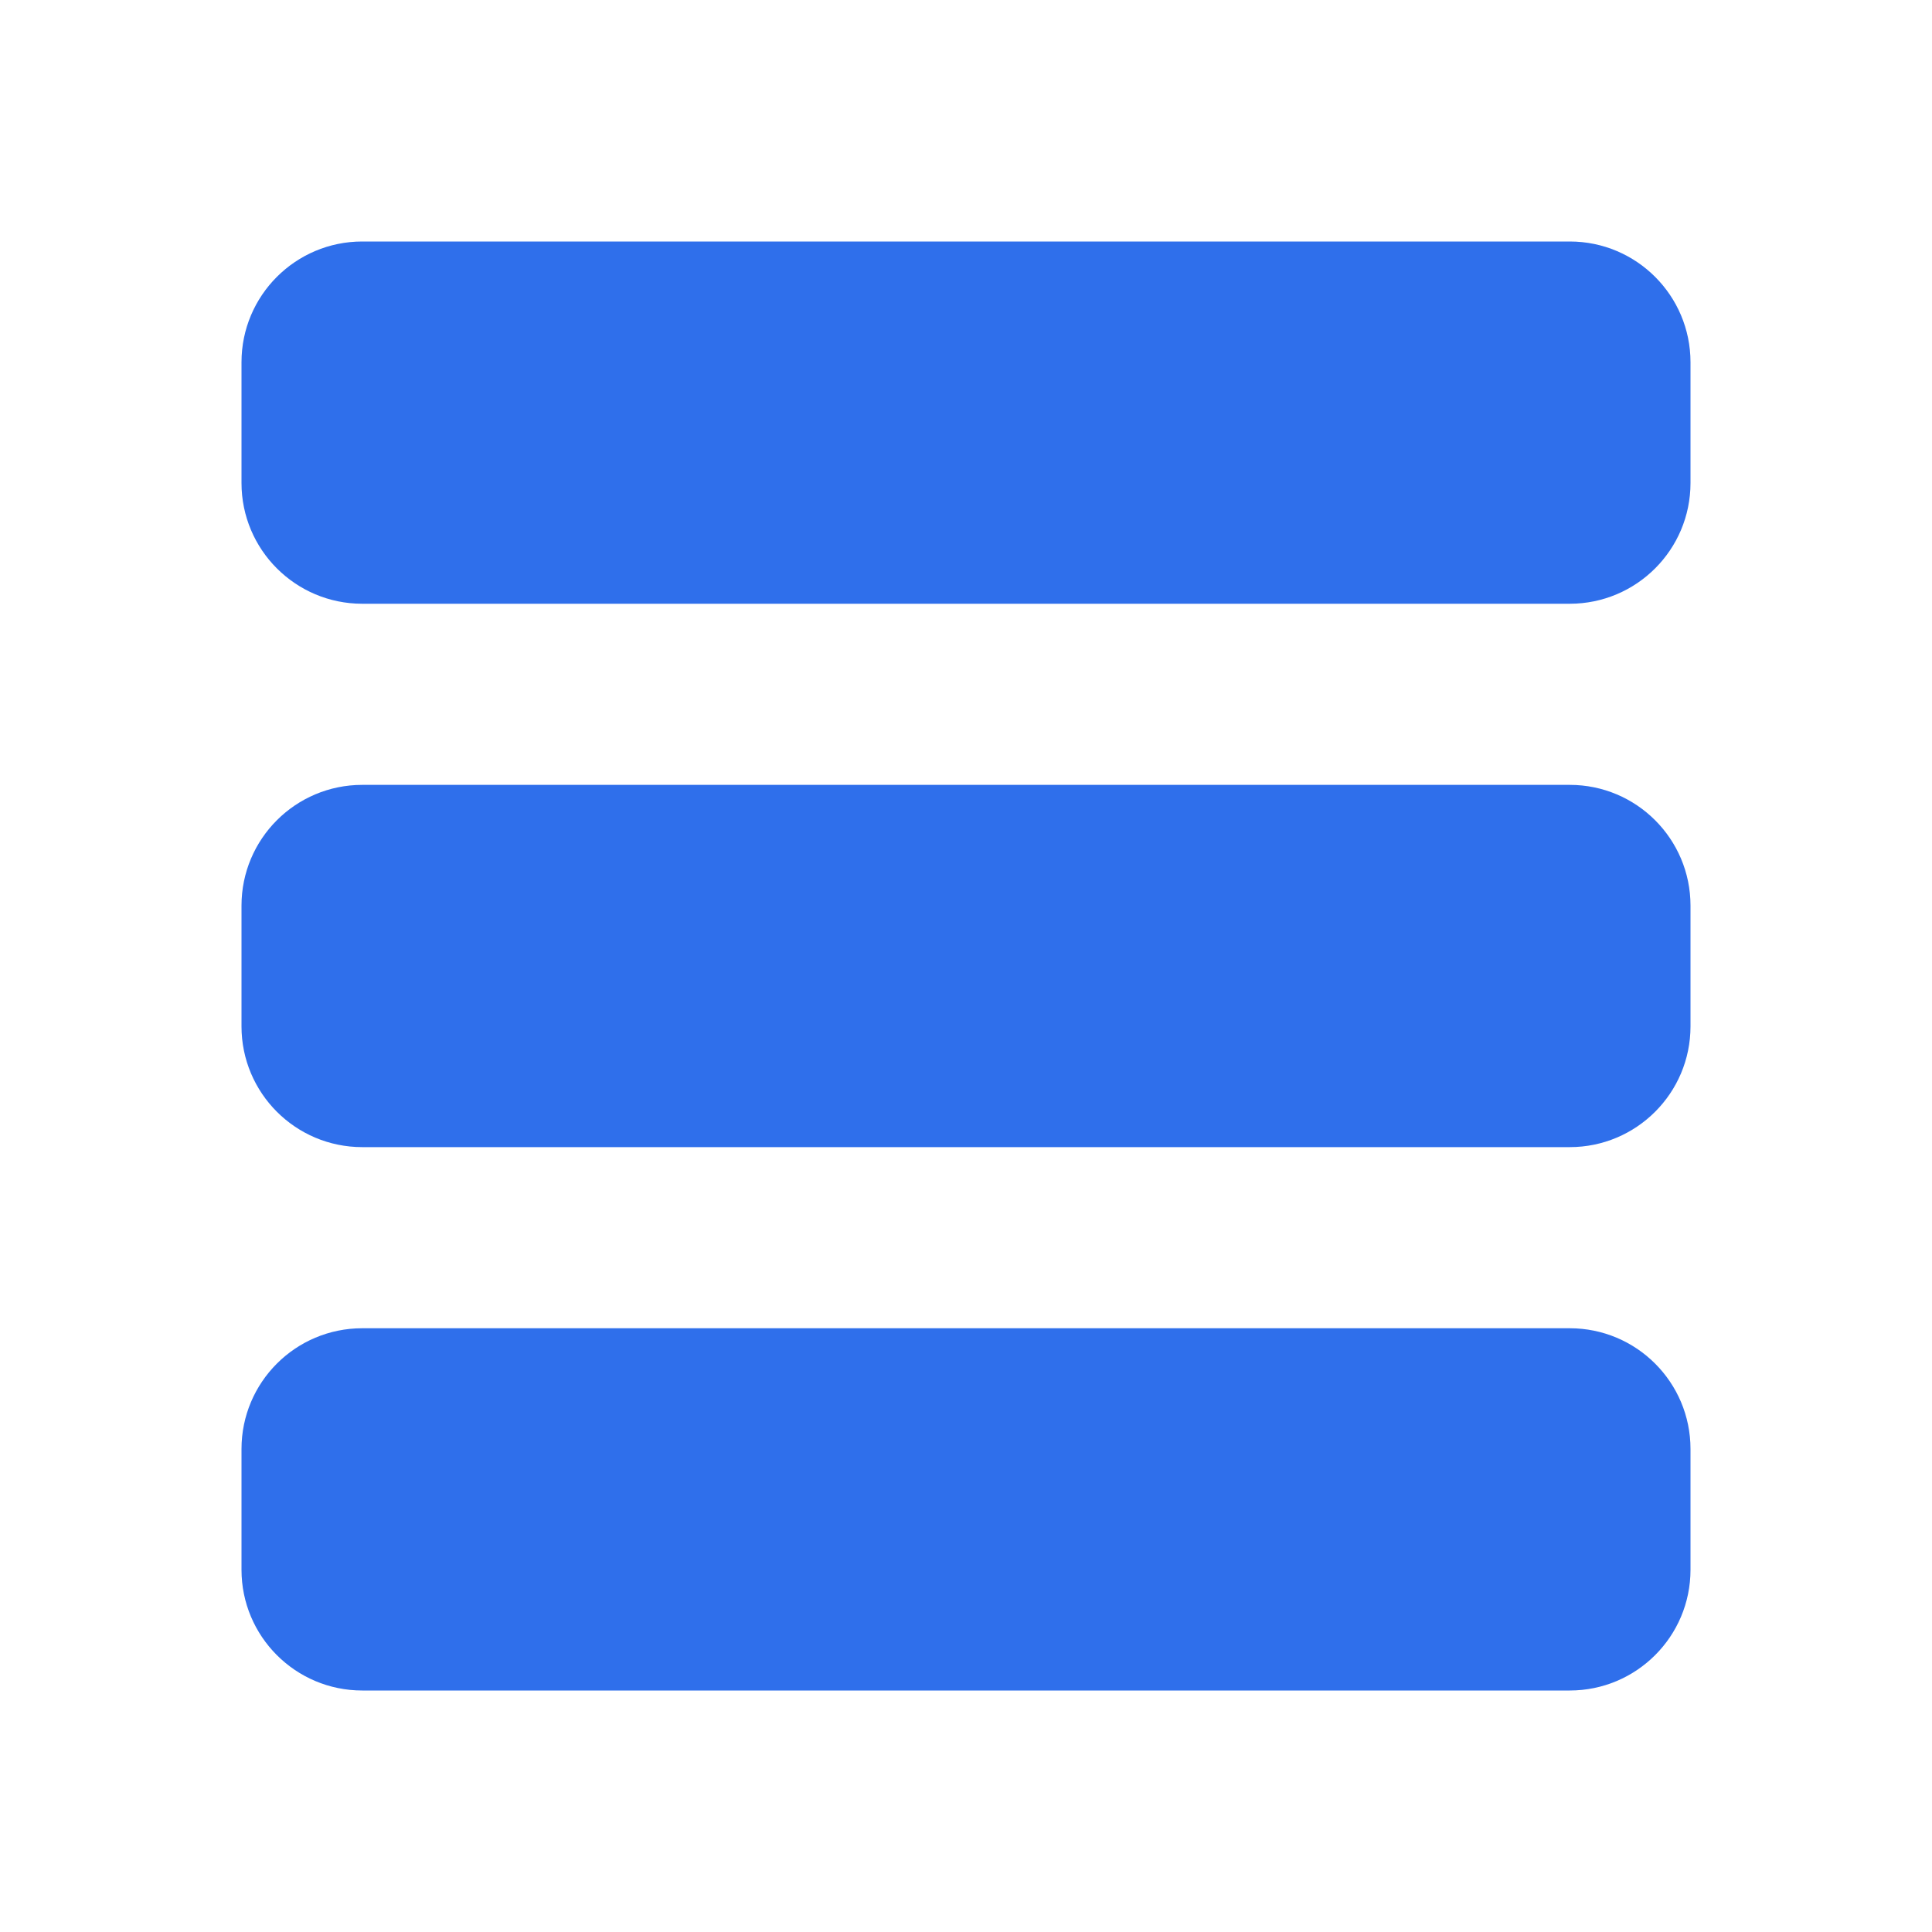
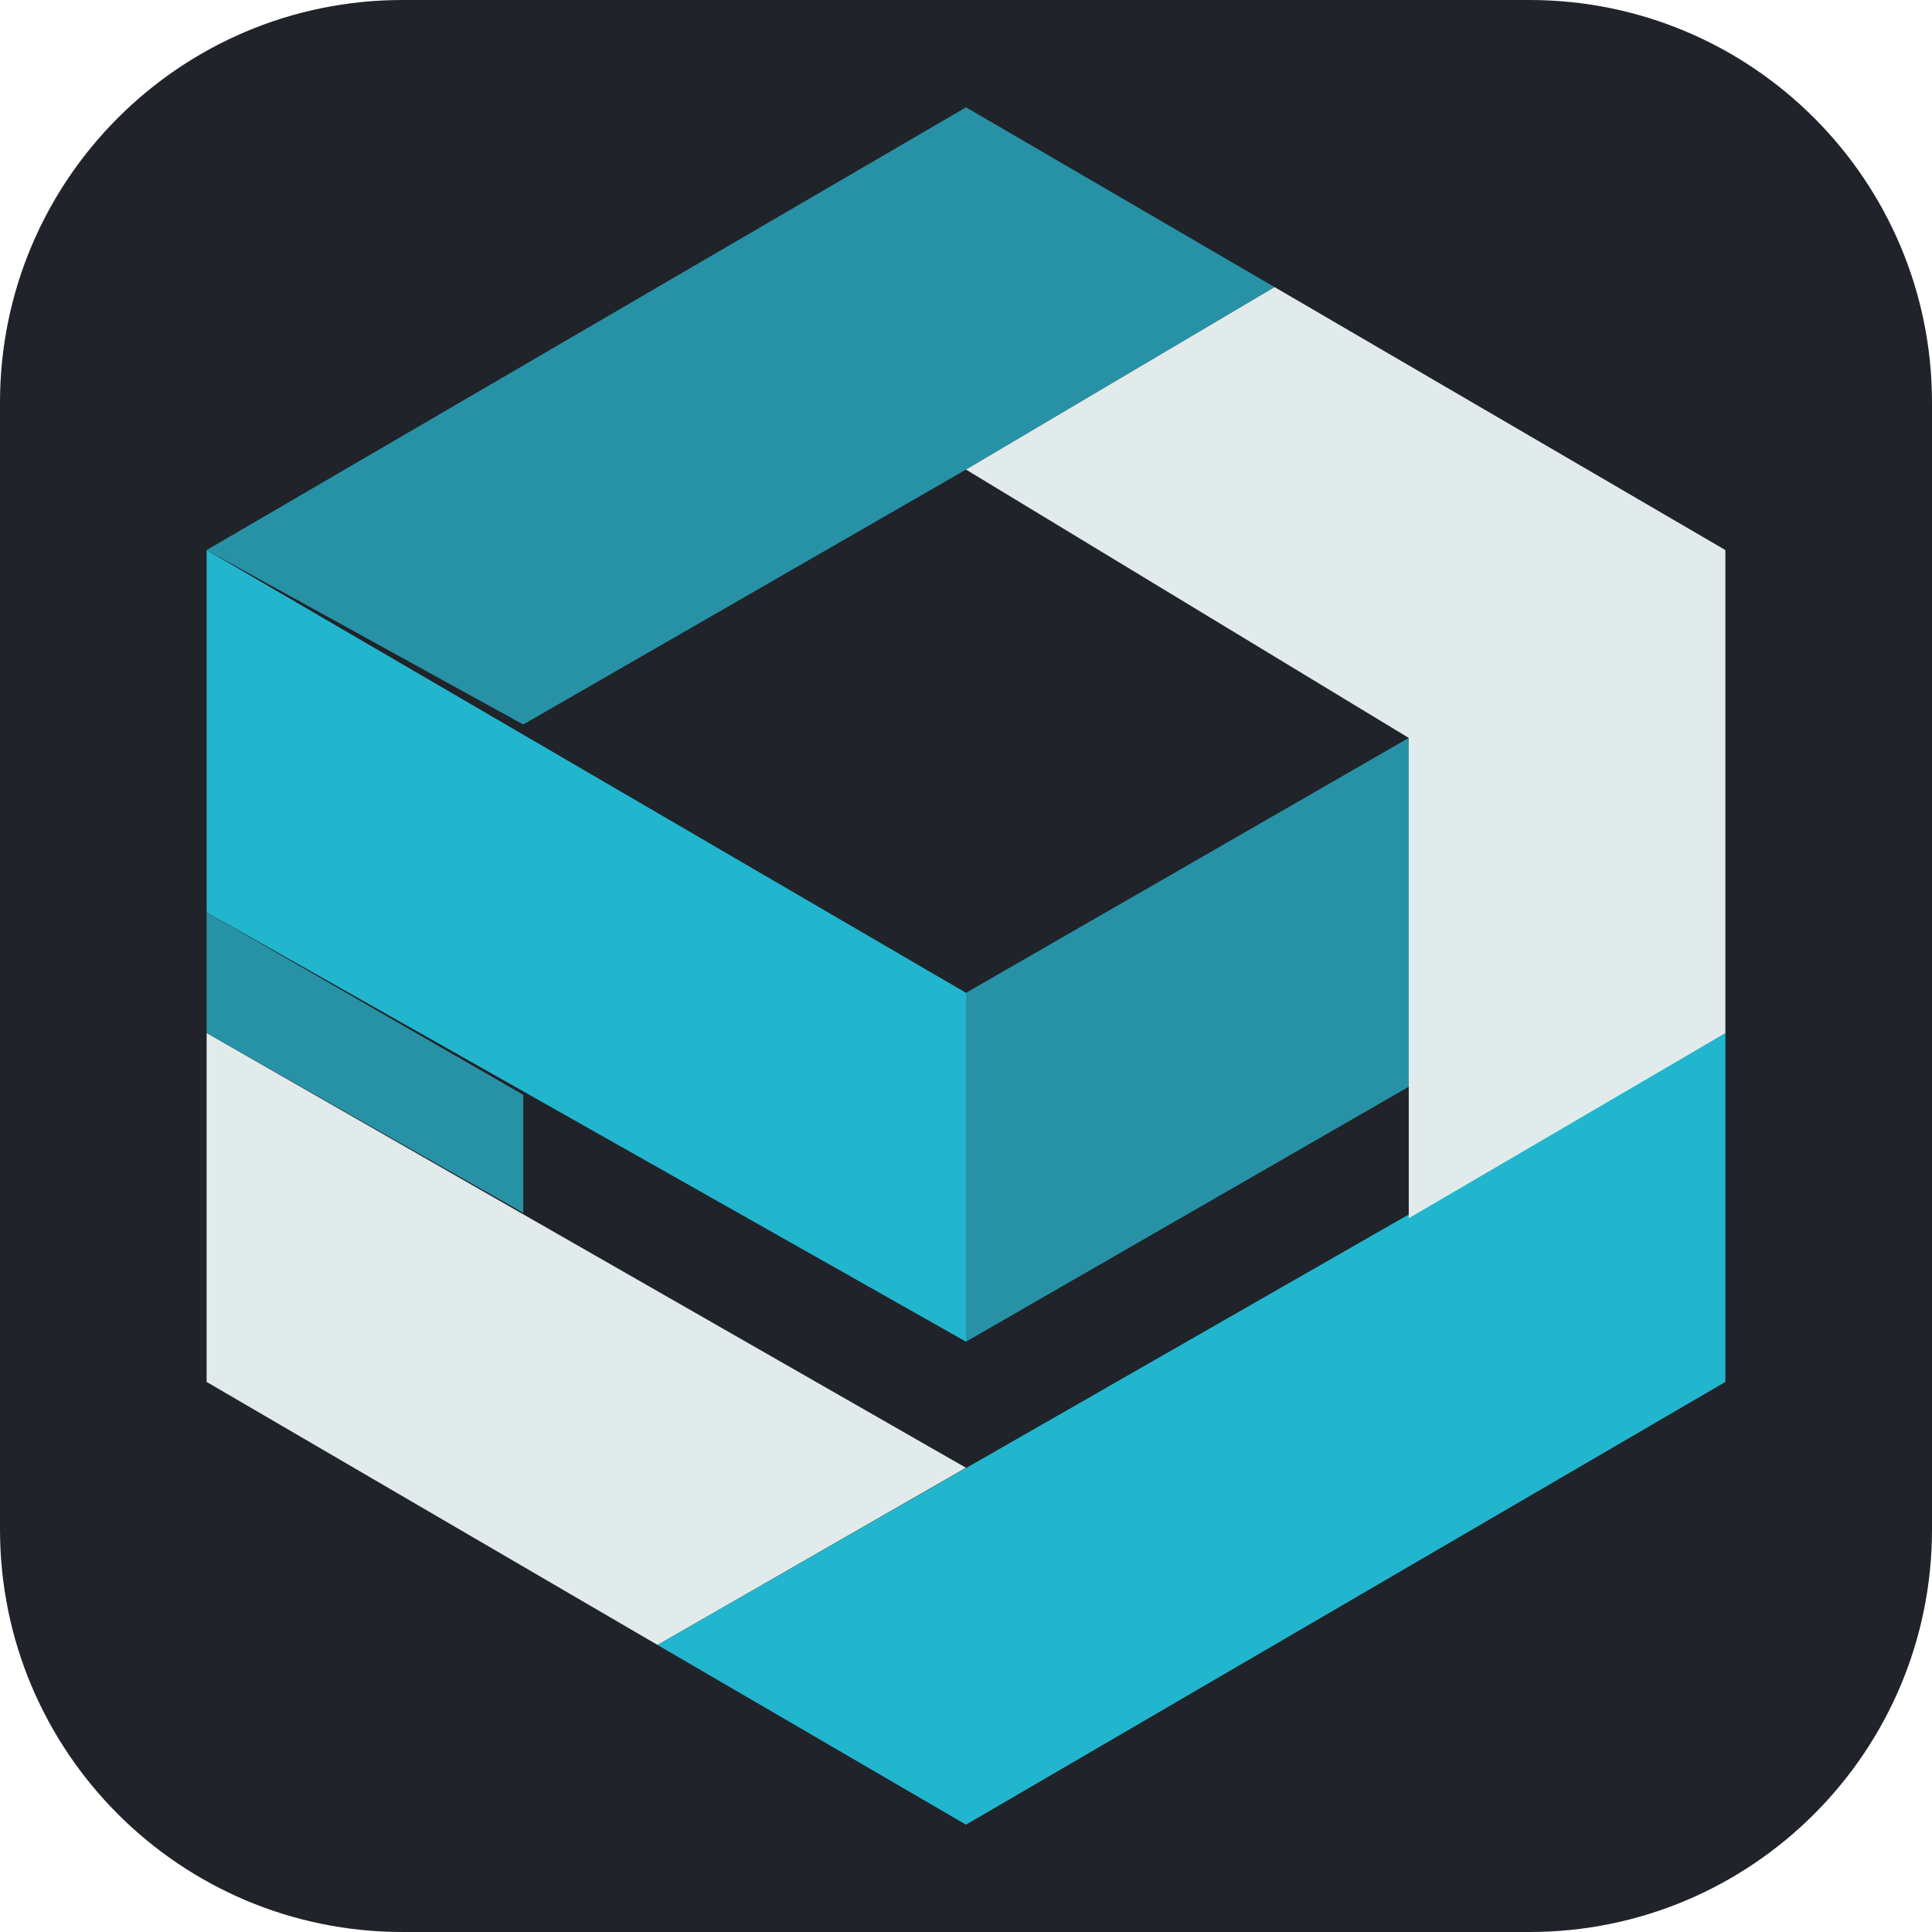
- <svg xmlns="http://www.w3.org/2000/svg" viewBox="0 0 64 64">
-   <rect x="8" y="8" width="48" height="12" rx="4" fill="#2F6FEB" />
-   <rect x="8" y="26" width="48" height="12" rx="4" fill="#2F6FEB" />
-   <rect x="8" y="44" width="48" height="12" rx="4" fill="#2F6FEB" />
+ <svg xmlns="http://www.w3.org/2000/svg" viewBox="-60 -20 720 720">
+   <rect x="-60" y="-20" width="720" height="720" rx="150" fill="#20232a" />
+   <path fill="#2792a5" d="M300 20 415 87 300 155 135 250 17 185zM17 320 135 388V432L17 365zM300 350 465 255V385L300 480z" />
+   <path fill="#22b6ce" d="M17 185 300 350V480L17 320zM583 365V495L300 660 185 593z" />
+   <path fill="#e2ebec" d="M415 87 583 185V365L465 434V255L300 155zM17 365 300 527 185 593 17 495z" />
</svg>
